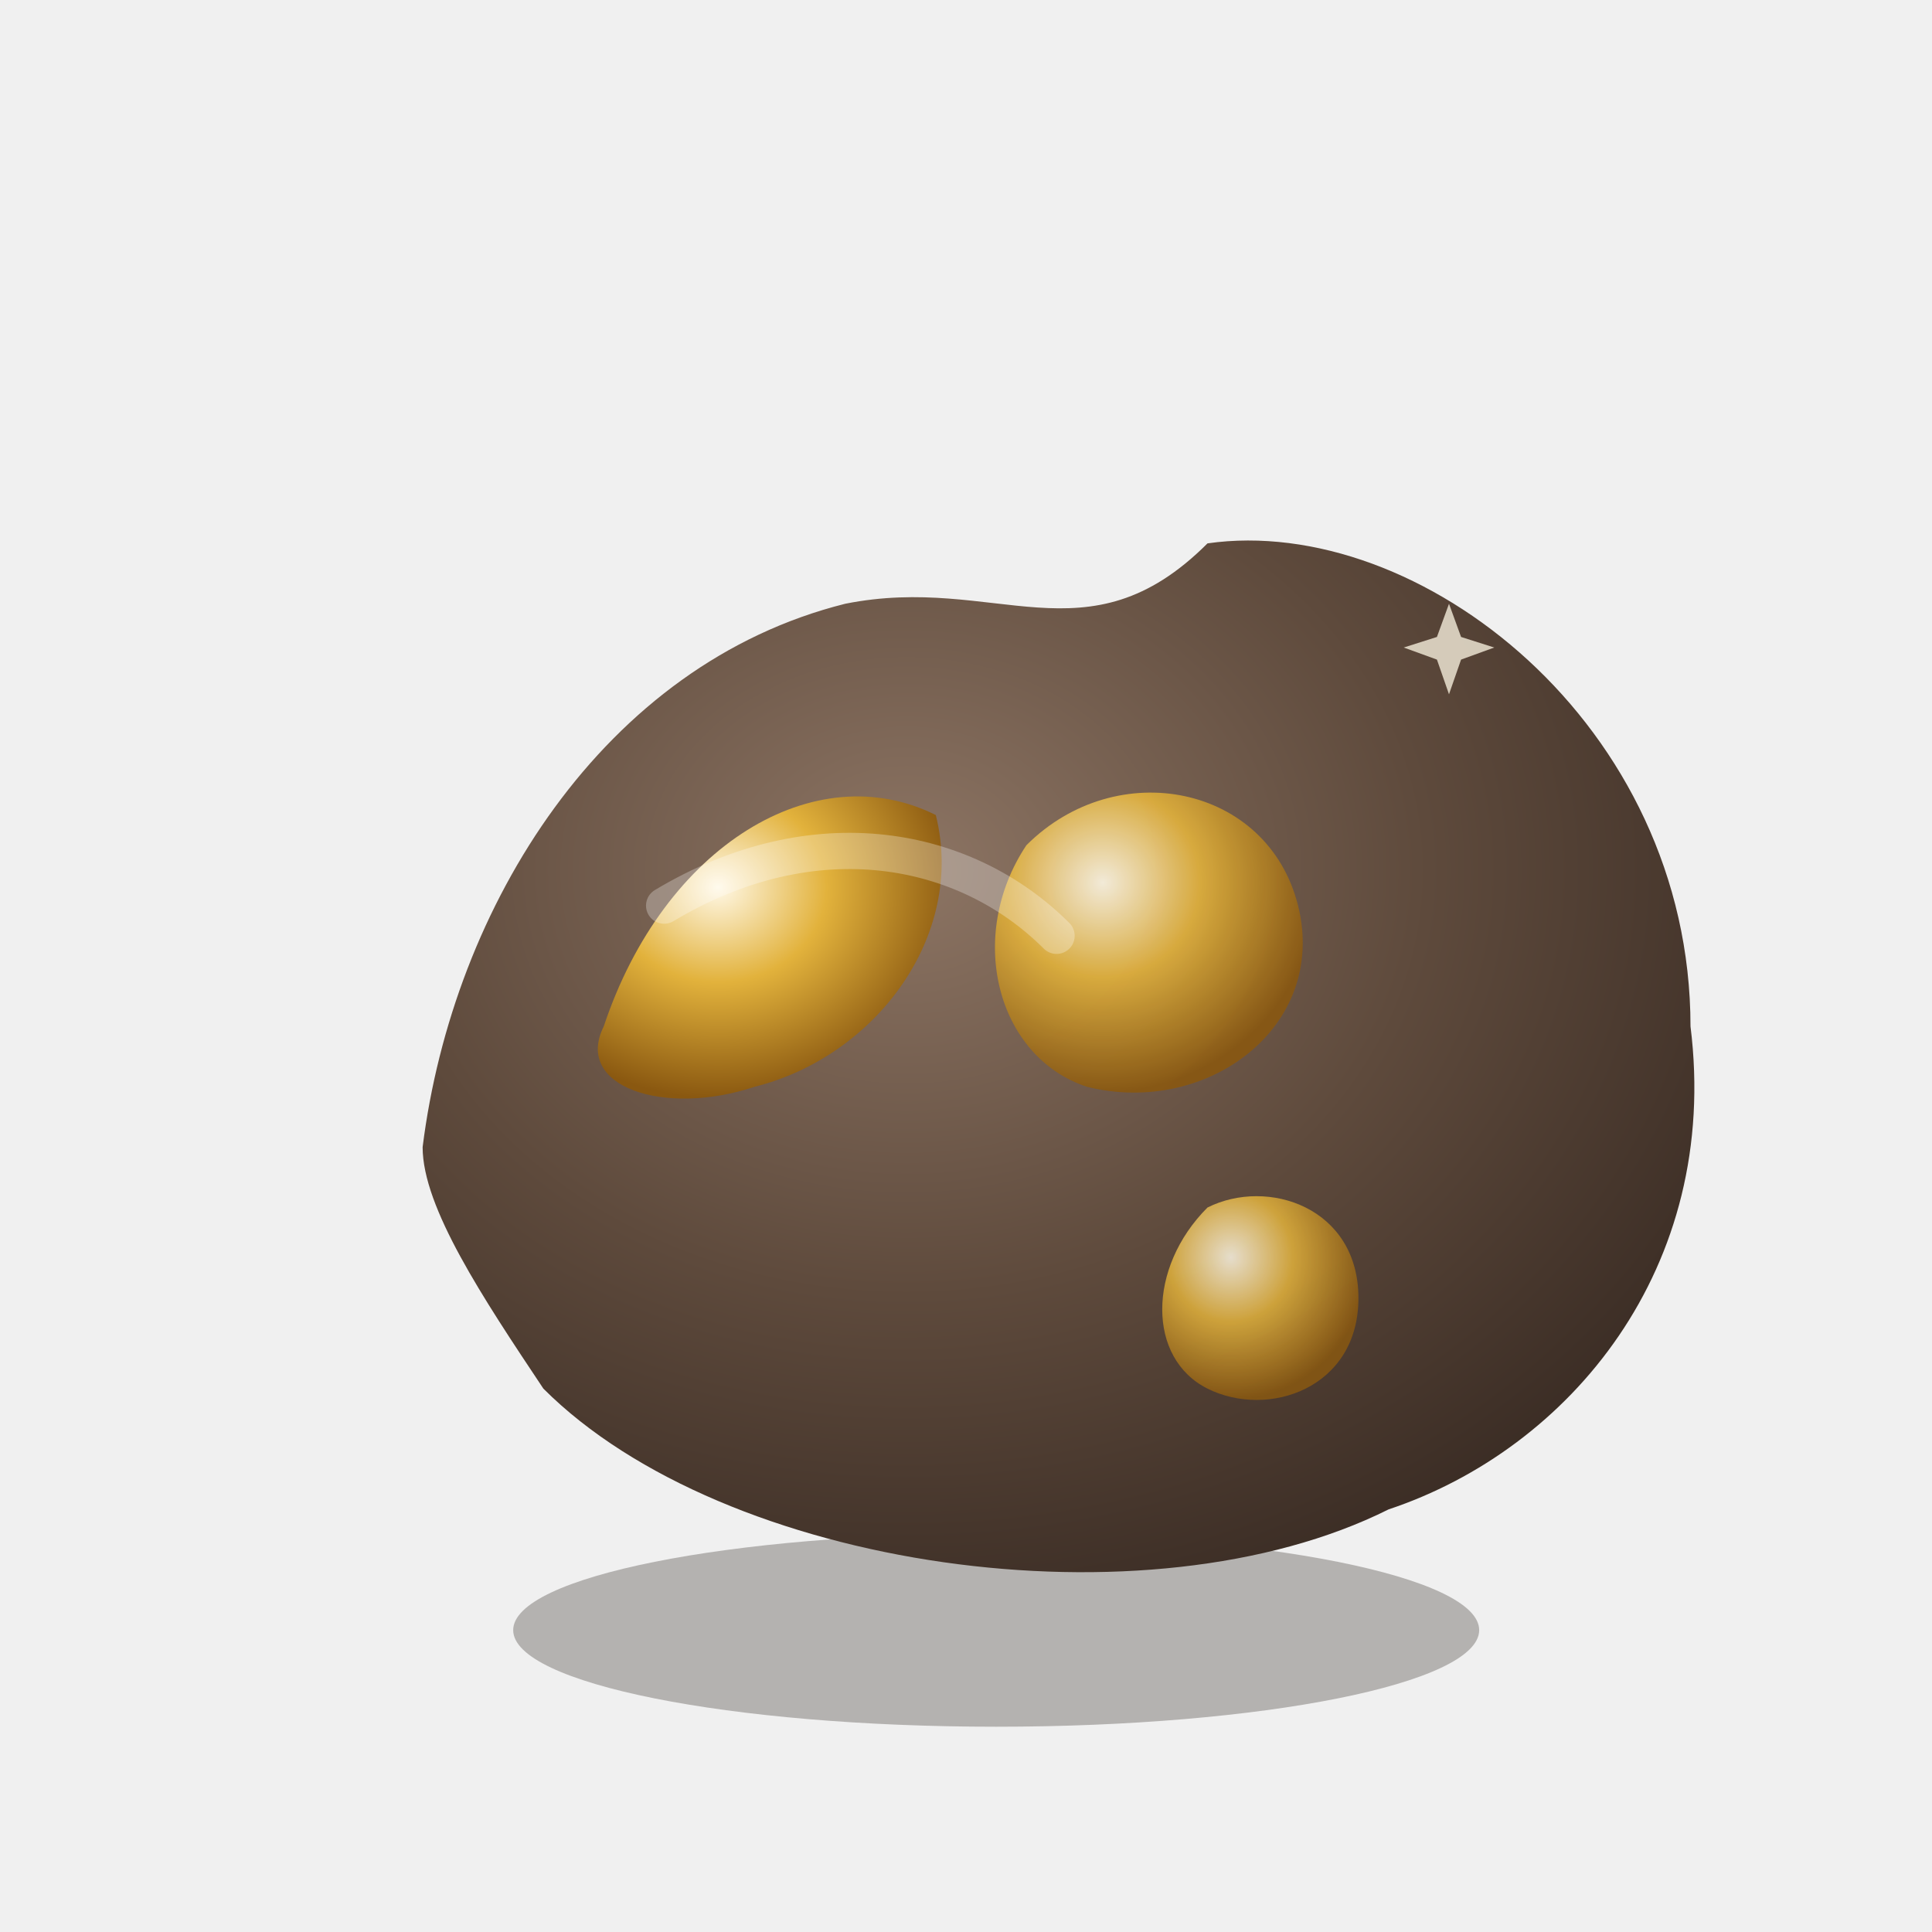
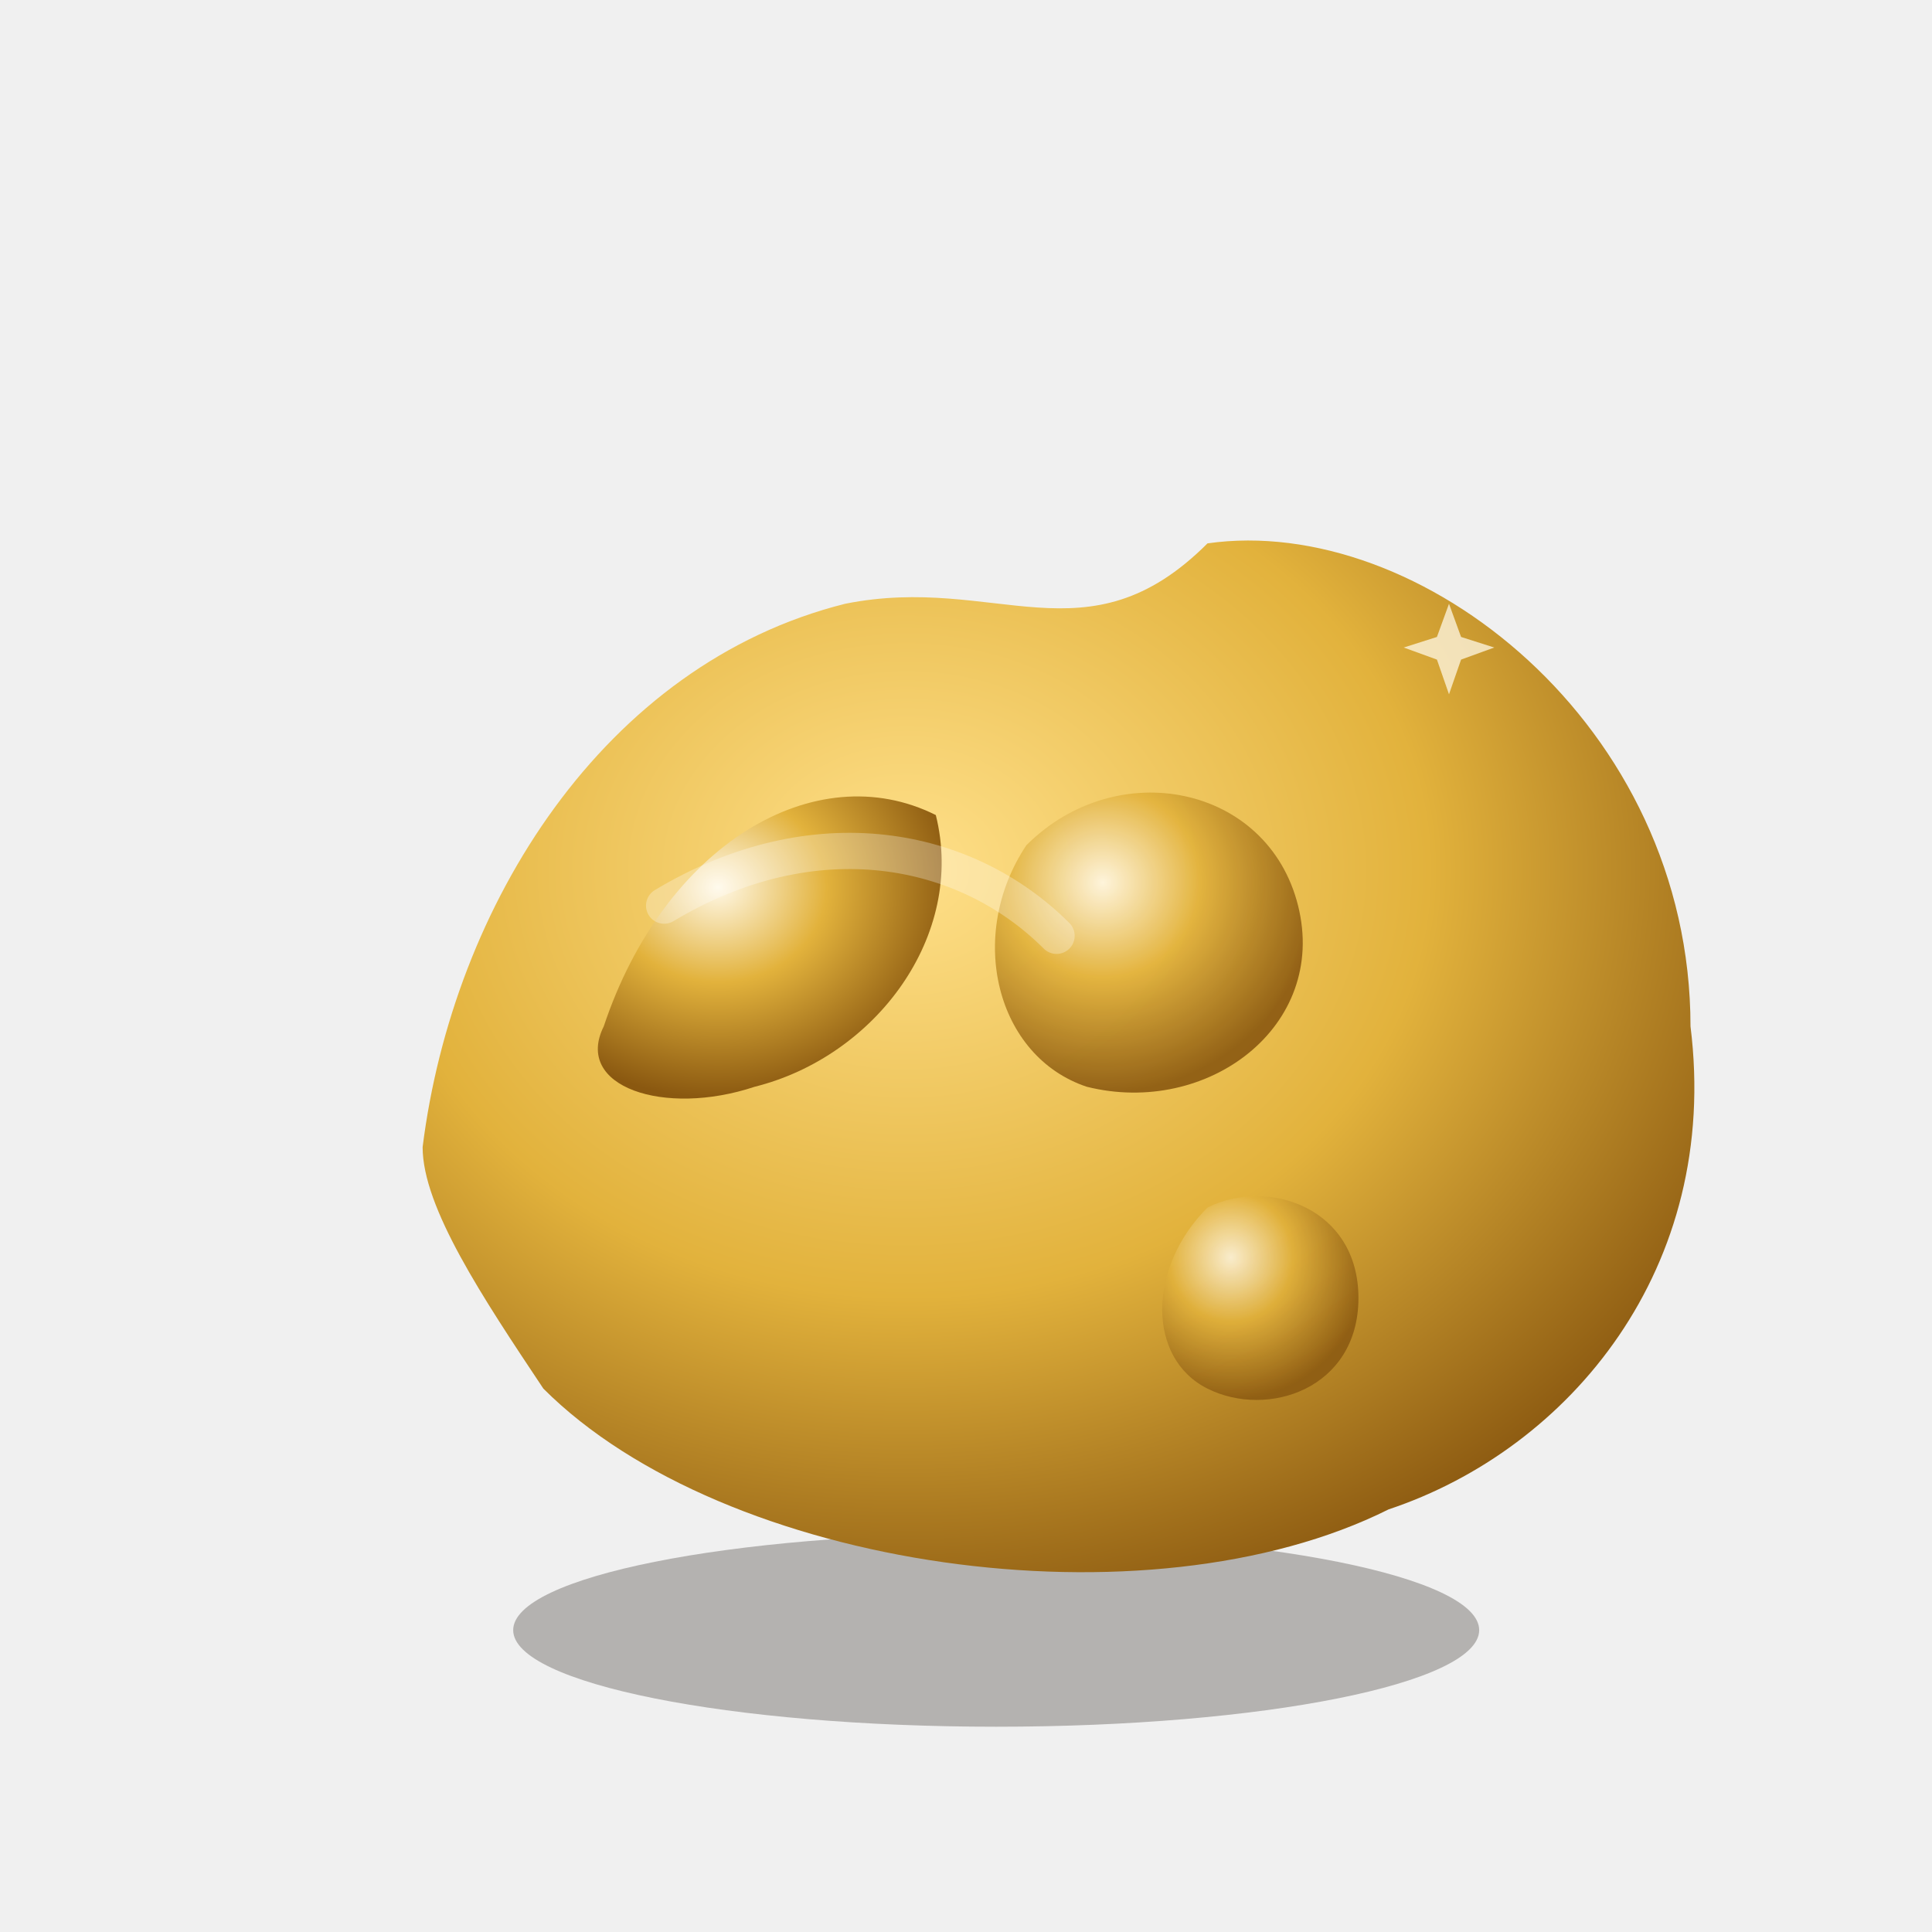
<svg xmlns="http://www.w3.org/2000/svg" viewBox="0 0 64 64">
  <defs>
    <radialGradient id="rock-oron" cx="38%" cy="32%" r="75%">
-       <stop offset="0%" stop-color="#8d7564" />
-       <stop offset="55%" stop-color="#5e4a3c" />
-       <stop offset="100%" stop-color="#3a2c24" />
+       <stop offset="0%" stop-color="#ffe08a" />
+       <stop offset="55%" stop-color="#e2b23c" />
+       <stop offset="100%" stop-color="#8a5810" />
    </radialGradient>
    <radialGradient id="vein-oron" cx="35%" cy="30%" r="70%">
      <stop offset="0%" stop-color="#fff8e6" />
      <stop offset="45%" stop-color="#e2b23c" />
      <stop offset="100%" stop-color="#8a5810" />
    </radialGradient>
  </defs>
  <ellipse cx="33" cy="54" rx="16" ry="3.2" fill="#1a120c" opacity=".28" />
  <path d="M14 38c1-8 6-16 14-18 5-1 8 2 12-2 7-1 16 6 16 16 1 8-4 14-10 16-8 4-22 2-28-4-2-3-4-6-4-8z" fill="url(#rock-oron)" />
  <path d="M20 34c2-6 7-9 11-7 1 4-2 8-6 9-3 1-6 0-5-2z" fill="url(#vein-oron)" />
  <path d="M34 28c3-3 8-2 9 2 1 4-3 7-7 6-3-1-4-5-2-8z" fill="url(#vein-oron)" opacity=".9" />
  <path d="M40 40c2-1 5 0 5 3s-3 4-5 3-2-4 0-6z" fill="url(#vein-oron)" opacity=".85" />
  <path d="M22 30c5-3 10-2 13 1" fill="none" stroke="#fff" stroke-width="1.2" stroke-linecap="round" opacity=".28" />
  <path d="M48 20l.4 1.1 1.1.35-1.1.4-.4 1.15-.4-1.15-1.1-.4 1.1-.35z" fill="#fff8e6" opacity=".75" />
</svg>
